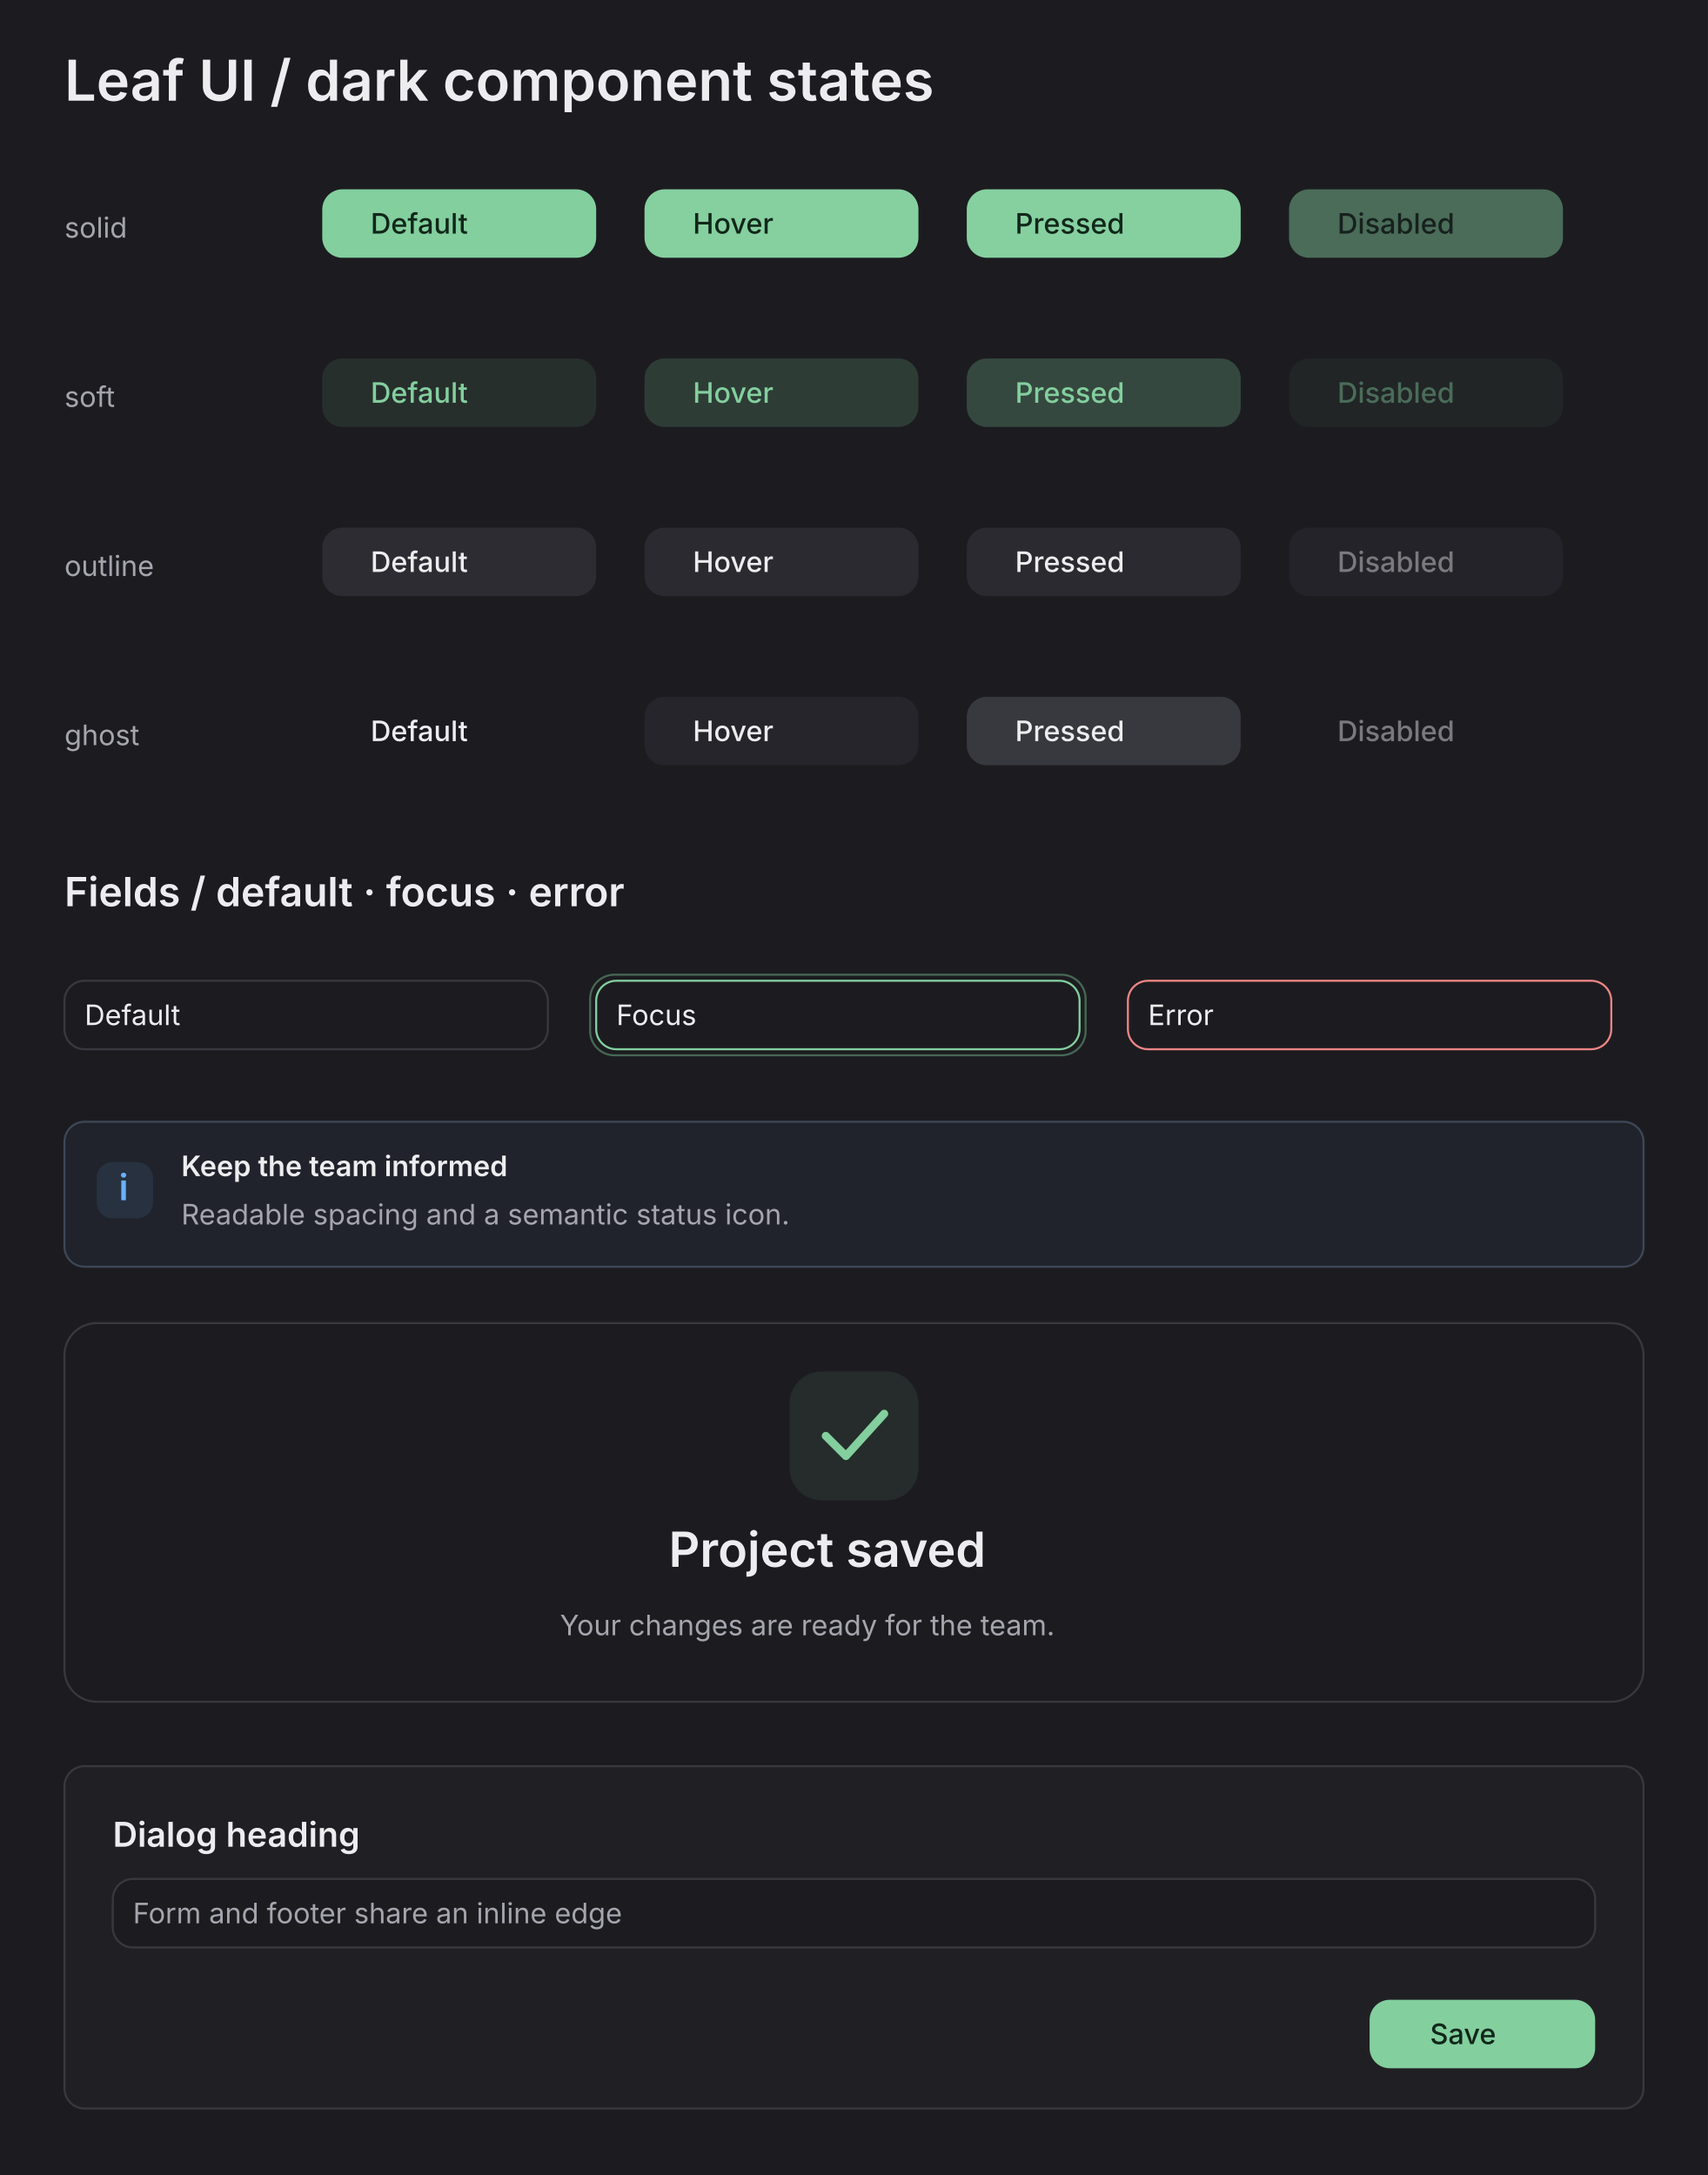
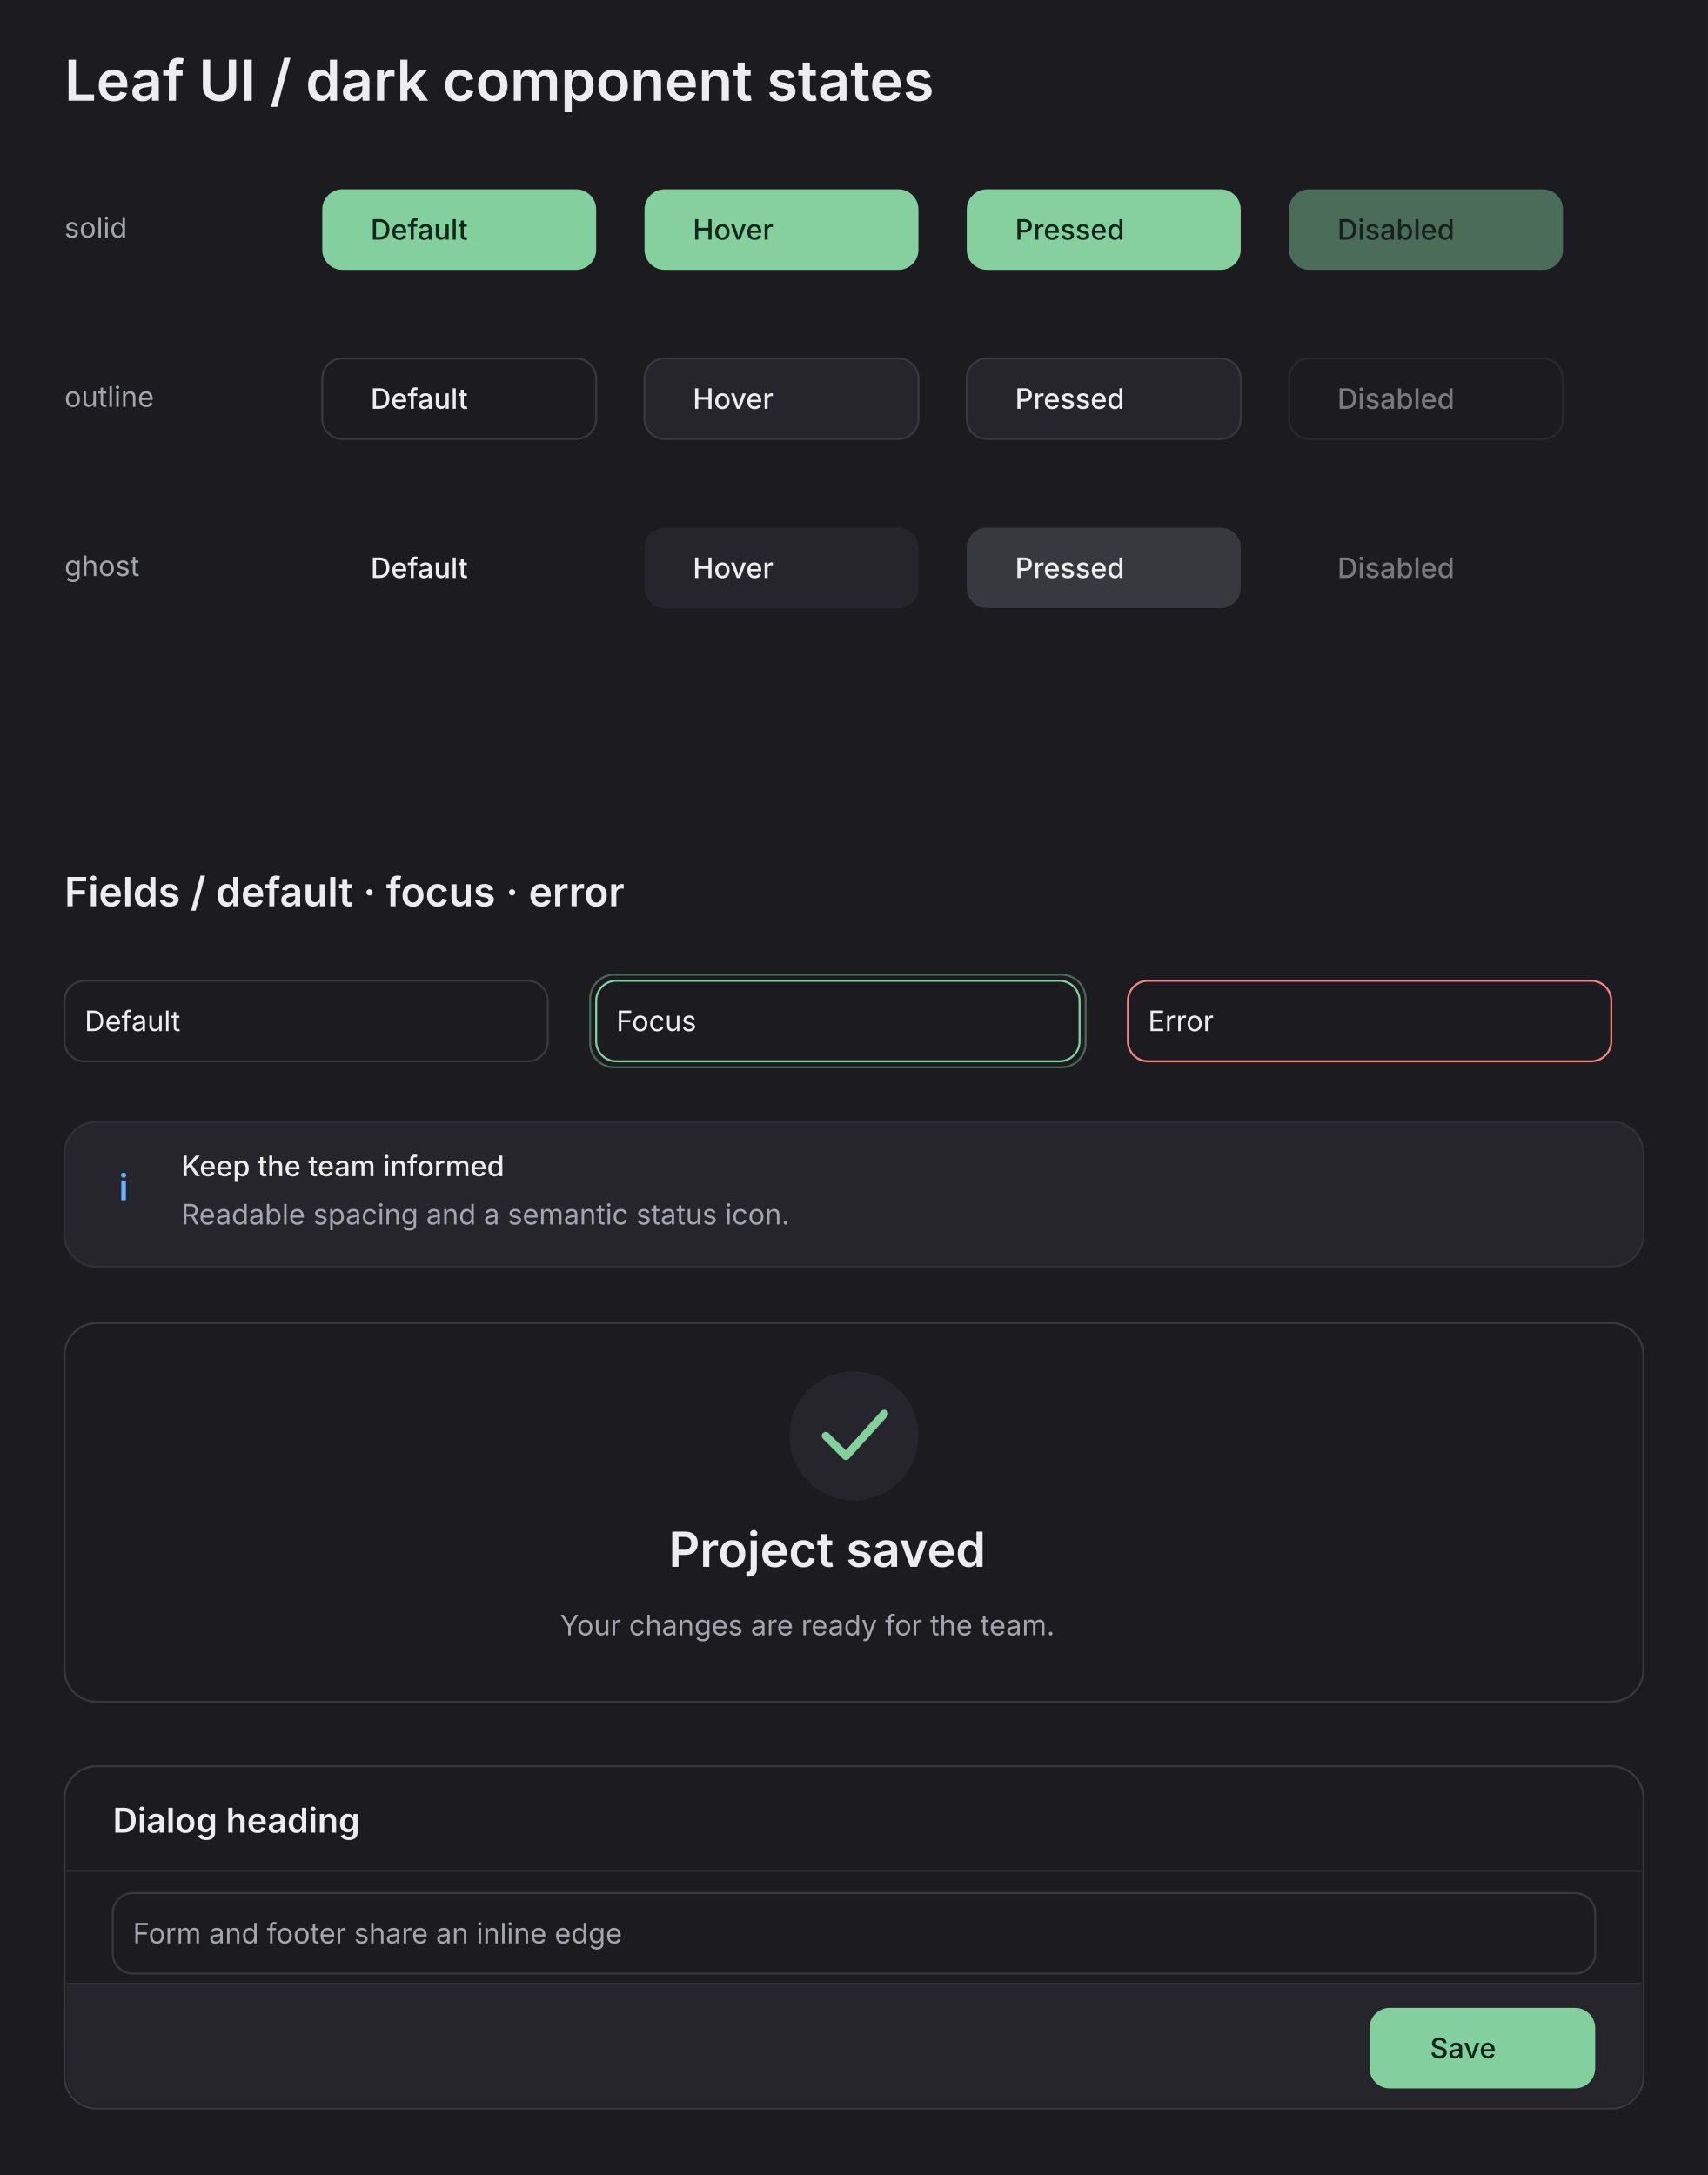
<svg xmlns="http://www.w3.org/2000/svg" width="848" height="1080" viewBox="0 0 848 1080" font-family="Inter, Arial, sans-serif">
  <rect x="0" y="0" width="848" height="1080" rx="0" fill="#1c1c20" stroke="none" />
  <text x="32" y="50" fill="#ededf0" font-size="28" font-weight="600">Leaf UI / dark component states</text>
  <text x="32" y="118" fill="#a5a5ae" font-size="14" font-weight="400">solid</text>
  <g id="button-solid-default" opacity="1">
-     <rect x="160" y="94" width="136" height="34" rx="10" fill="#83cf9e" stroke="none" />
-     <text x="184" y="116" fill="#11271a" font-size="14" font-weight="500">Default</text>
+     <rect x="160" y="94" width="136" height="40" rx="10" fill="#83cf9e" stroke="none" />
+     <text x="184" y="119" fill="#11271a" font-size="14" font-weight="500">Default</text>
  </g>
  <g id="button-solid-hover" opacity="1">
-     <rect x="320" y="94" width="136" height="34" rx="10" fill="rgba(134, 208, 160, 1)" stroke="none" />
-     <text x="344" y="116" fill="#11271a" font-size="14" font-weight="500">Hover</text>
+     <rect x="320" y="94" width="136" height="40" rx="10" fill="rgba(134, 208, 160, 1)" stroke="none" />
+     <text x="344" y="119" fill="#11271a" font-size="14" font-weight="500">Hover</text>
  </g>
  <g id="button-solid-pressed" opacity="1">
-     <rect x="480" y="94" width="136" height="34" rx="10" fill="rgba(134, 208, 160, 1)" stroke="none" />
-     <text x="504" y="116" fill="#11271a" font-size="14" font-weight="500">Pressed</text>
+     <rect x="480" y="94" width="136" height="40" rx="10" fill="rgba(134, 208, 160, 1)" stroke="none" />
+     <text x="504" y="119" fill="#11271a" font-size="14" font-weight="500">Pressed</text>
  </g>
  <g id="button-solid-disabled" opacity="0.45">
-     <rect x="640" y="94" width="136" height="34" rx="10" fill="#83cf9e" stroke="none" />
-     <text x="664" y="116" fill="#11271a" font-size="14" font-weight="500">Disabled</text>
+     <rect x="640" y="94" width="136" height="40" rx="10" fill="#83cf9e" stroke="none" />
+     <text x="664" y="119" fill="#11271a" font-size="14" font-weight="500">Disabled</text>
  </g>
-   <text x="32" y="202" fill="#a5a5ae" font-size="14" font-weight="400">soft</text>
-   <g id="button-soft-default" opacity="1">
-     <rect x="160" y="178" width="136" height="34" rx="10" fill="rgba(131, 207, 158, 0.11)" stroke="none" />
-     <text x="184" y="200" fill="#83cf9e" font-size="14" font-weight="500">Default</text>
-   </g>
-   <g id="button-soft-hover" opacity="1">
-     <rect x="320" y="178" width="136" height="34" rx="10" fill="rgba(131, 207, 158, 0.18)" stroke="none" />
-     <text x="344" y="200" fill="#83cf9e" font-size="14" font-weight="500">Hover</text>
-   </g>
-   <g id="button-soft-pressed" opacity="1">
-     <rect x="480" y="178" width="136" height="34" rx="10" fill="rgba(131, 207, 158, 0.25)" stroke="none" />
-     <text x="504" y="200" fill="#83cf9e" font-size="14" font-weight="500">Pressed</text>
-   </g>
-   <g id="button-soft-disabled" opacity="0.45">
-     <rect x="640" y="178" width="136" height="34" rx="10" fill="rgba(131, 207, 158, 0.11)" stroke="none" />
-     <text x="664" y="200" fill="#83cf9e" font-size="14" font-weight="500">Disabled</text>
-   </g>
-   <text x="32" y="286" fill="#a5a5ae" font-size="14" font-weight="400">outline</text>
+   <text x="32" y="202" fill="#a5a5ae" font-size="14" font-weight="400">outline</text>
  <g id="button-outline-default" opacity="1">
-     <rect x="160" y="262" width="136" height="34" rx="10" fill="rgba(44, 44, 50, 1)" stroke="none" />
-     <text x="184" y="284" fill="#ededf0" font-size="14" font-weight="500">Default</text>
+     <rect x="160" y="178" width="136" height="40" rx="10" fill="#1c1c20" stroke="#38383f" />
+     <text x="184" y="203" fill="#ededf0" font-size="14" font-weight="500">Default</text>
  </g>
  <g id="button-outline-hover" opacity="1">
-     <rect x="320" y="262" width="136" height="34" rx="10" fill="rgba(42, 42, 48, 1)" stroke="none" />
-     <text x="344" y="284" fill="#ededf0" font-size="14" font-weight="500">Hover</text>
+     <rect x="320" y="178" width="136" height="40" rx="10" fill="#25252b" stroke="#38383f" />
+     <text x="344" y="203" fill="#ededf0" font-size="14" font-weight="500">Hover</text>
  </g>
  <g id="button-outline-pressed" opacity="1">
-     <rect x="480" y="262" width="136" height="34" rx="10" fill="rgba(42, 42, 48, 1)" stroke="none" />
-     <text x="504" y="284" fill="#ededf0" font-size="14" font-weight="500">Pressed</text>
+     <rect x="480" y="178" width="136" height="40" rx="10" fill="#25252b" stroke="#38383f" />
+     <text x="504" y="203" fill="#ededf0" font-size="14" font-weight="500">Pressed</text>
  </g>
  <g id="button-outline-disabled" opacity="0.45">
-     <rect x="640" y="262" width="136" height="34" rx="10" fill="rgba(44, 44, 50, 1)" stroke="none" />
-     <text x="664" y="284" fill="#ededf0" font-size="14" font-weight="500">Disabled</text>
+     <rect x="640" y="178" width="136" height="40" rx="10" fill="#1c1c20" stroke="#38383f" />
+     <text x="664" y="203" fill="#ededf0" font-size="14" font-weight="500">Disabled</text>
  </g>
-   <text x="32" y="370" fill="#a5a5ae" font-size="14" font-weight="400">ghost</text>
+   <text x="32" y="286" fill="#a5a5ae" font-size="14" font-weight="400">ghost</text>
  <g id="button-ghost-default" opacity="1">
-     <rect x="160" y="346" width="136" height="34" rx="10" fill="none" stroke="none" />
-     <text x="184" y="368" fill="#ededf0" font-size="14" font-weight="500">Default</text>
+     <rect x="160" y="262" width="136" height="40" rx="10" fill="none" stroke="none" />
+     <text x="184" y="287" fill="#ededf0" font-size="14" font-weight="500">Default</text>
  </g>
  <g id="button-ghost-hover" opacity="1">
-     <rect x="320" y="346" width="136" height="34" rx="10" fill="#25252b" stroke="none" />
-     <text x="344" y="368" fill="#ededf0" font-size="14" font-weight="500">Hover</text>
+     <rect x="320" y="262" width="136" height="40" rx="10" fill="#25252b" stroke="none" />
+     <text x="344" y="287" fill="#ededf0" font-size="14" font-weight="500">Hover</text>
  </g>
  <g id="button-ghost-pressed" opacity="1">
-     <rect x="480" y="346" width="136" height="34" rx="10" fill="#38383f" stroke="none" />
-     <text x="504" y="368" fill="#ededf0" font-size="14" font-weight="500">Pressed</text>
+     <rect x="480" y="262" width="136" height="40" rx="10" fill="#38383f" stroke="none" />
+     <text x="504" y="287" fill="#ededf0" font-size="14" font-weight="500">Pressed</text>
  </g>
  <g id="button-ghost-disabled" opacity="0.45">
-     <rect x="640" y="346" width="136" height="34" rx="10" fill="none" stroke="none" />
-     <text x="664" y="368" fill="#ededf0" font-size="14" font-weight="500">Disabled</text>
+     <rect x="640" y="262" width="136" height="40" rx="10" fill="none" stroke="none" />
+     <text x="664" y="287" fill="#ededf0" font-size="14" font-weight="500">Disabled</text>
  </g>
  <text x="32" y="450" fill="#ededf0" font-size="20" font-weight="600">Fields / default · focus · error</text>
  <g id="input-default">
-     <rect x="32" y="487" width="240" height="34" rx="10" fill="#1c1c20" stroke="#38383f" />
-     <text x="42" y="509" fill="#ededf0" font-size="14" font-weight="400">Default</text>
+     <rect x="32" y="487" width="240" height="40" rx="10" fill="#1c1c20" stroke="#38383f" />
+     <text x="42" y="512" fill="#ededf0" font-size="14" font-weight="400">Default</text>
  </g>
  <g id="input-focus">
-     <rect x="293" y="484" width="246" height="40" rx="12" fill="none" stroke="rgba(131, 207, 158, 0.42)" />
-     <rect x="296" y="487" width="240" height="34" rx="10" fill="#1c1c20" stroke="#83cf9e" />
-     <text x="306" y="509" fill="#ededf0" font-size="14" font-weight="400">Focus</text>
+     <rect x="293" y="484" width="246" height="46" rx="12" fill="none" stroke="rgba(131, 207, 158, 0.42)" />
+     <rect x="296" y="487" width="240" height="40" rx="10" fill="#1c1c20" stroke="#83cf9e" />
+     <text x="306" y="512" fill="#ededf0" font-size="14" font-weight="400">Focus</text>
  </g>
  <g id="input-error">
-     <rect x="560" y="487" width="240" height="34" rx="10" fill="#1c1c20" stroke="#ef8585" />
-     <text x="570" y="509" fill="#ededf0" font-size="14" font-weight="400">Error</text>
+     <rect x="560" y="487" width="240" height="40" rx="10" fill="#1c1c20" stroke="#ef8585" />
+     <text x="570" y="512" fill="#ededf0" font-size="14" font-weight="400">Error</text>
  </g>
  <g id="alert-info">
-     <rect x="32" y="557" width="784" height="72" rx="10" fill="rgba(32, 35, 43, 1)" stroke="rgba(62, 71, 86, 1)" />
-     <rect x="48" y="577" width="28" height="28" rx="8" fill="rgba(105, 177, 255, 0.1)" stroke="none" />
+     <rect x="32" y="557" width="784" height="72" rx="16" fill="#25252b" stroke="rgba(48, 48, 54, 1)" />
    <text x="59" y="596" fill="#69b1ff" font-size="18" font-weight="600">i</text>
-     <text x="90" y="584" fill="#ededf0" font-size="14" font-weight="600">Keep the team informed</text>
+     <text x="90" y="584" fill="#ededf0" font-size="14" font-weight="500">Keep the team informed</text>
    <text x="90" y="608" fill="#a5a5ae" font-size="14" font-weight="400">Readable spacing and a semantic status icon.</text>
  </g>
  <g id="result-success">
    <rect x="32" y="657" width="784" height="188" rx="16" fill="#1c1c20" stroke="#38383f" />
-     <rect x="392" y="681" width="64" height="64" rx="16" fill="rgba(37, 44, 43, 1)" stroke="none" />
+     <rect x="392" y="681" width="64" height="64" rx="32" fill="#25252b" stroke="none" />
    <path d="M410 713 L420 723 L439 702" fill="none" stroke="#83cf9e" stroke-width="4" stroke-linecap="round" stroke-linejoin="round" />
    <text x="332" y="778" fill="#ededf0" font-size="24" font-weight="600">Project saved</text>
    <text x="278" y="812" fill="#a5a5ae" font-size="14" font-weight="400">Your changes are ready for the team.</text>
  </g>
  <g id="dialog-anatomy">
-     <rect x="32" y="877" width="784" height="170" rx="10" fill="rgba(32, 32, 36, 1)" stroke="#38383f" />
-     <text x="56" y="917" fill="#ededf0" font-size="17" font-weight="600">Dialog heading</text>
-     <rect x="56" y="933" width="736" height="34" rx="10" fill="#1c1c20" stroke="#38383f" />
-     <text x="66" y="955" fill="#a5a5ae" font-size="14" font-weight="400">Form and footer share an inline edge</text>
-     <rect x="680" y="993" width="112" height="34" rx="10" fill="#83cf9e" stroke="none" />
-     <text x="710" y="1015" fill="#11271a" font-size="14" font-weight="500">Save</text>
+     <rect x="32" y="877" width="784" height="170" rx="16" fill="#1c1c20" stroke="#38383f" />
+     <rect x="33" y="985" width="782" height="61" rx="15" fill="#25252b" stroke="none" />
+     <rect x="33" y="985" width="782" height="30" rx="0" fill="#25252b" stroke="none" />
+     <path d="M33 929 H815 M33 985 H815" stroke="rgba(48, 48, 54, 1)" />
+     <text x="56" y="910" fill="#ededf0" font-size="17" font-weight="600">Dialog heading</text>
+     <rect x="56" y="940" width="736" height="40" rx="10" fill="#1c1c20" stroke="#38383f" />
+     <text x="66" y="965" fill="#a5a5ae" font-size="14" font-weight="400">Form and footer share an inline edge</text>
+     <rect x="680" y="997" width="112" height="40" rx="10" fill="#83cf9e" stroke="none" />
+     <text x="710" y="1022" fill="#11271a" font-size="14" font-weight="500">Save</text>
  </g>
</svg>
